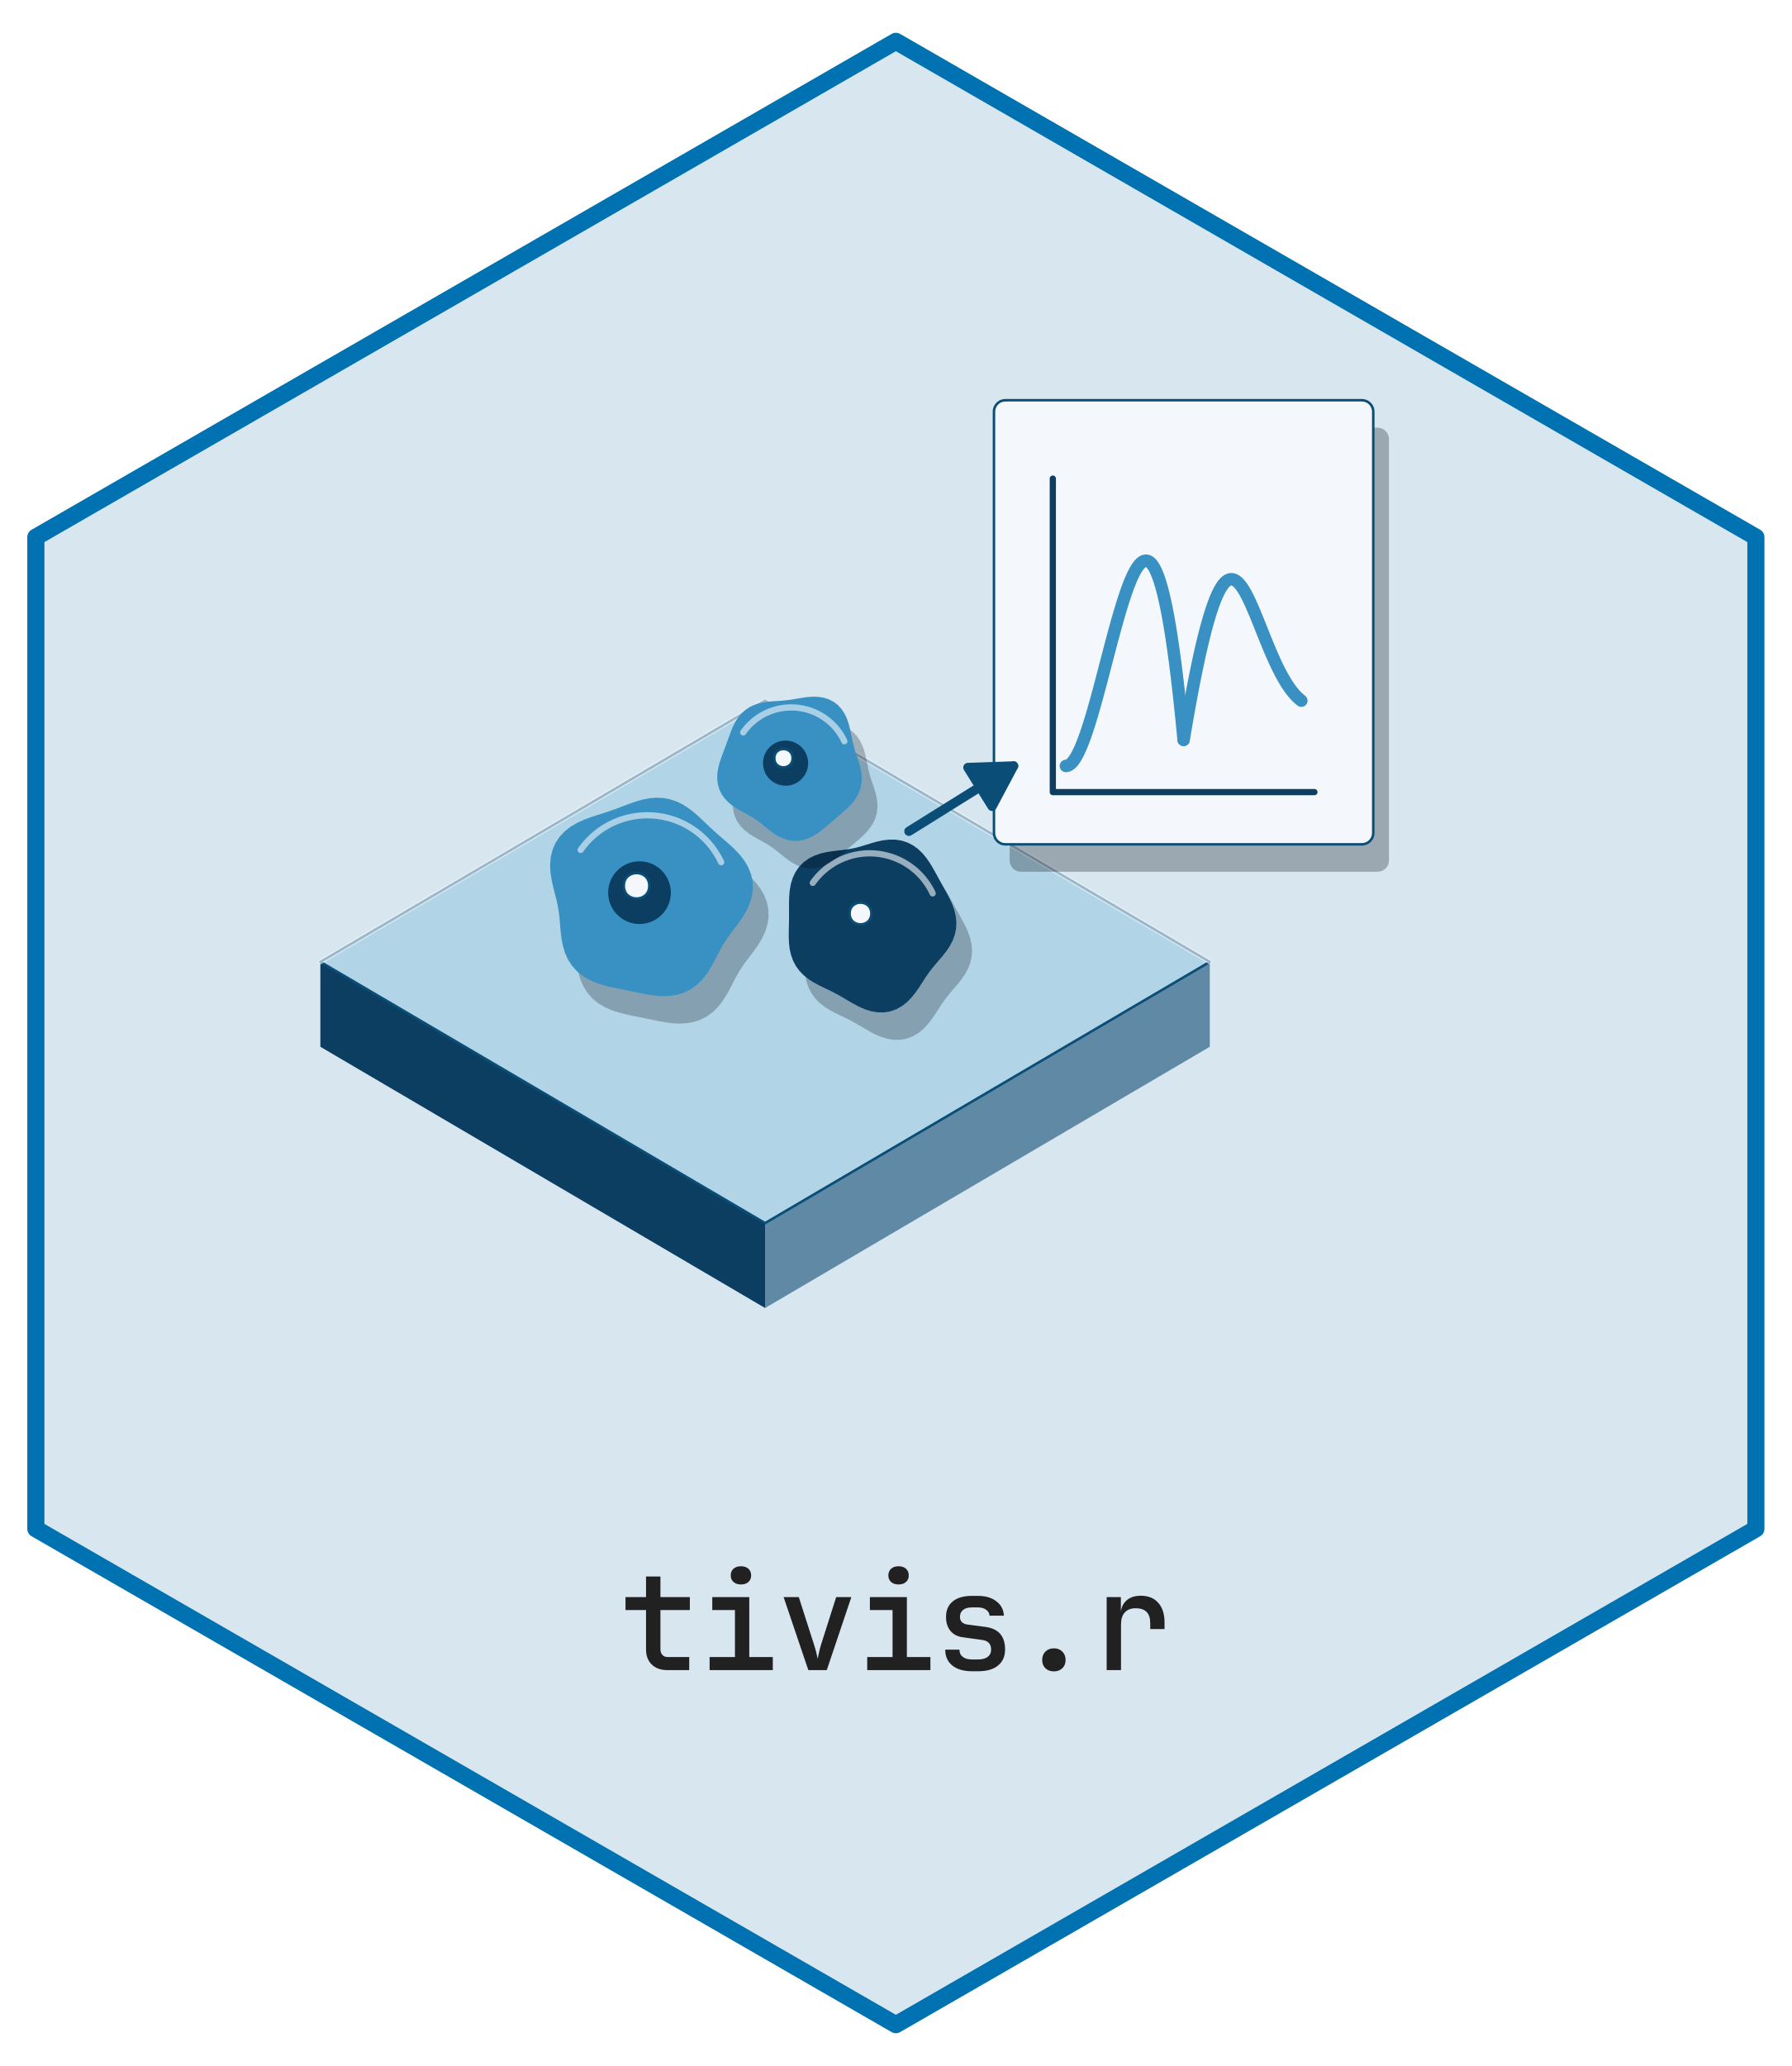
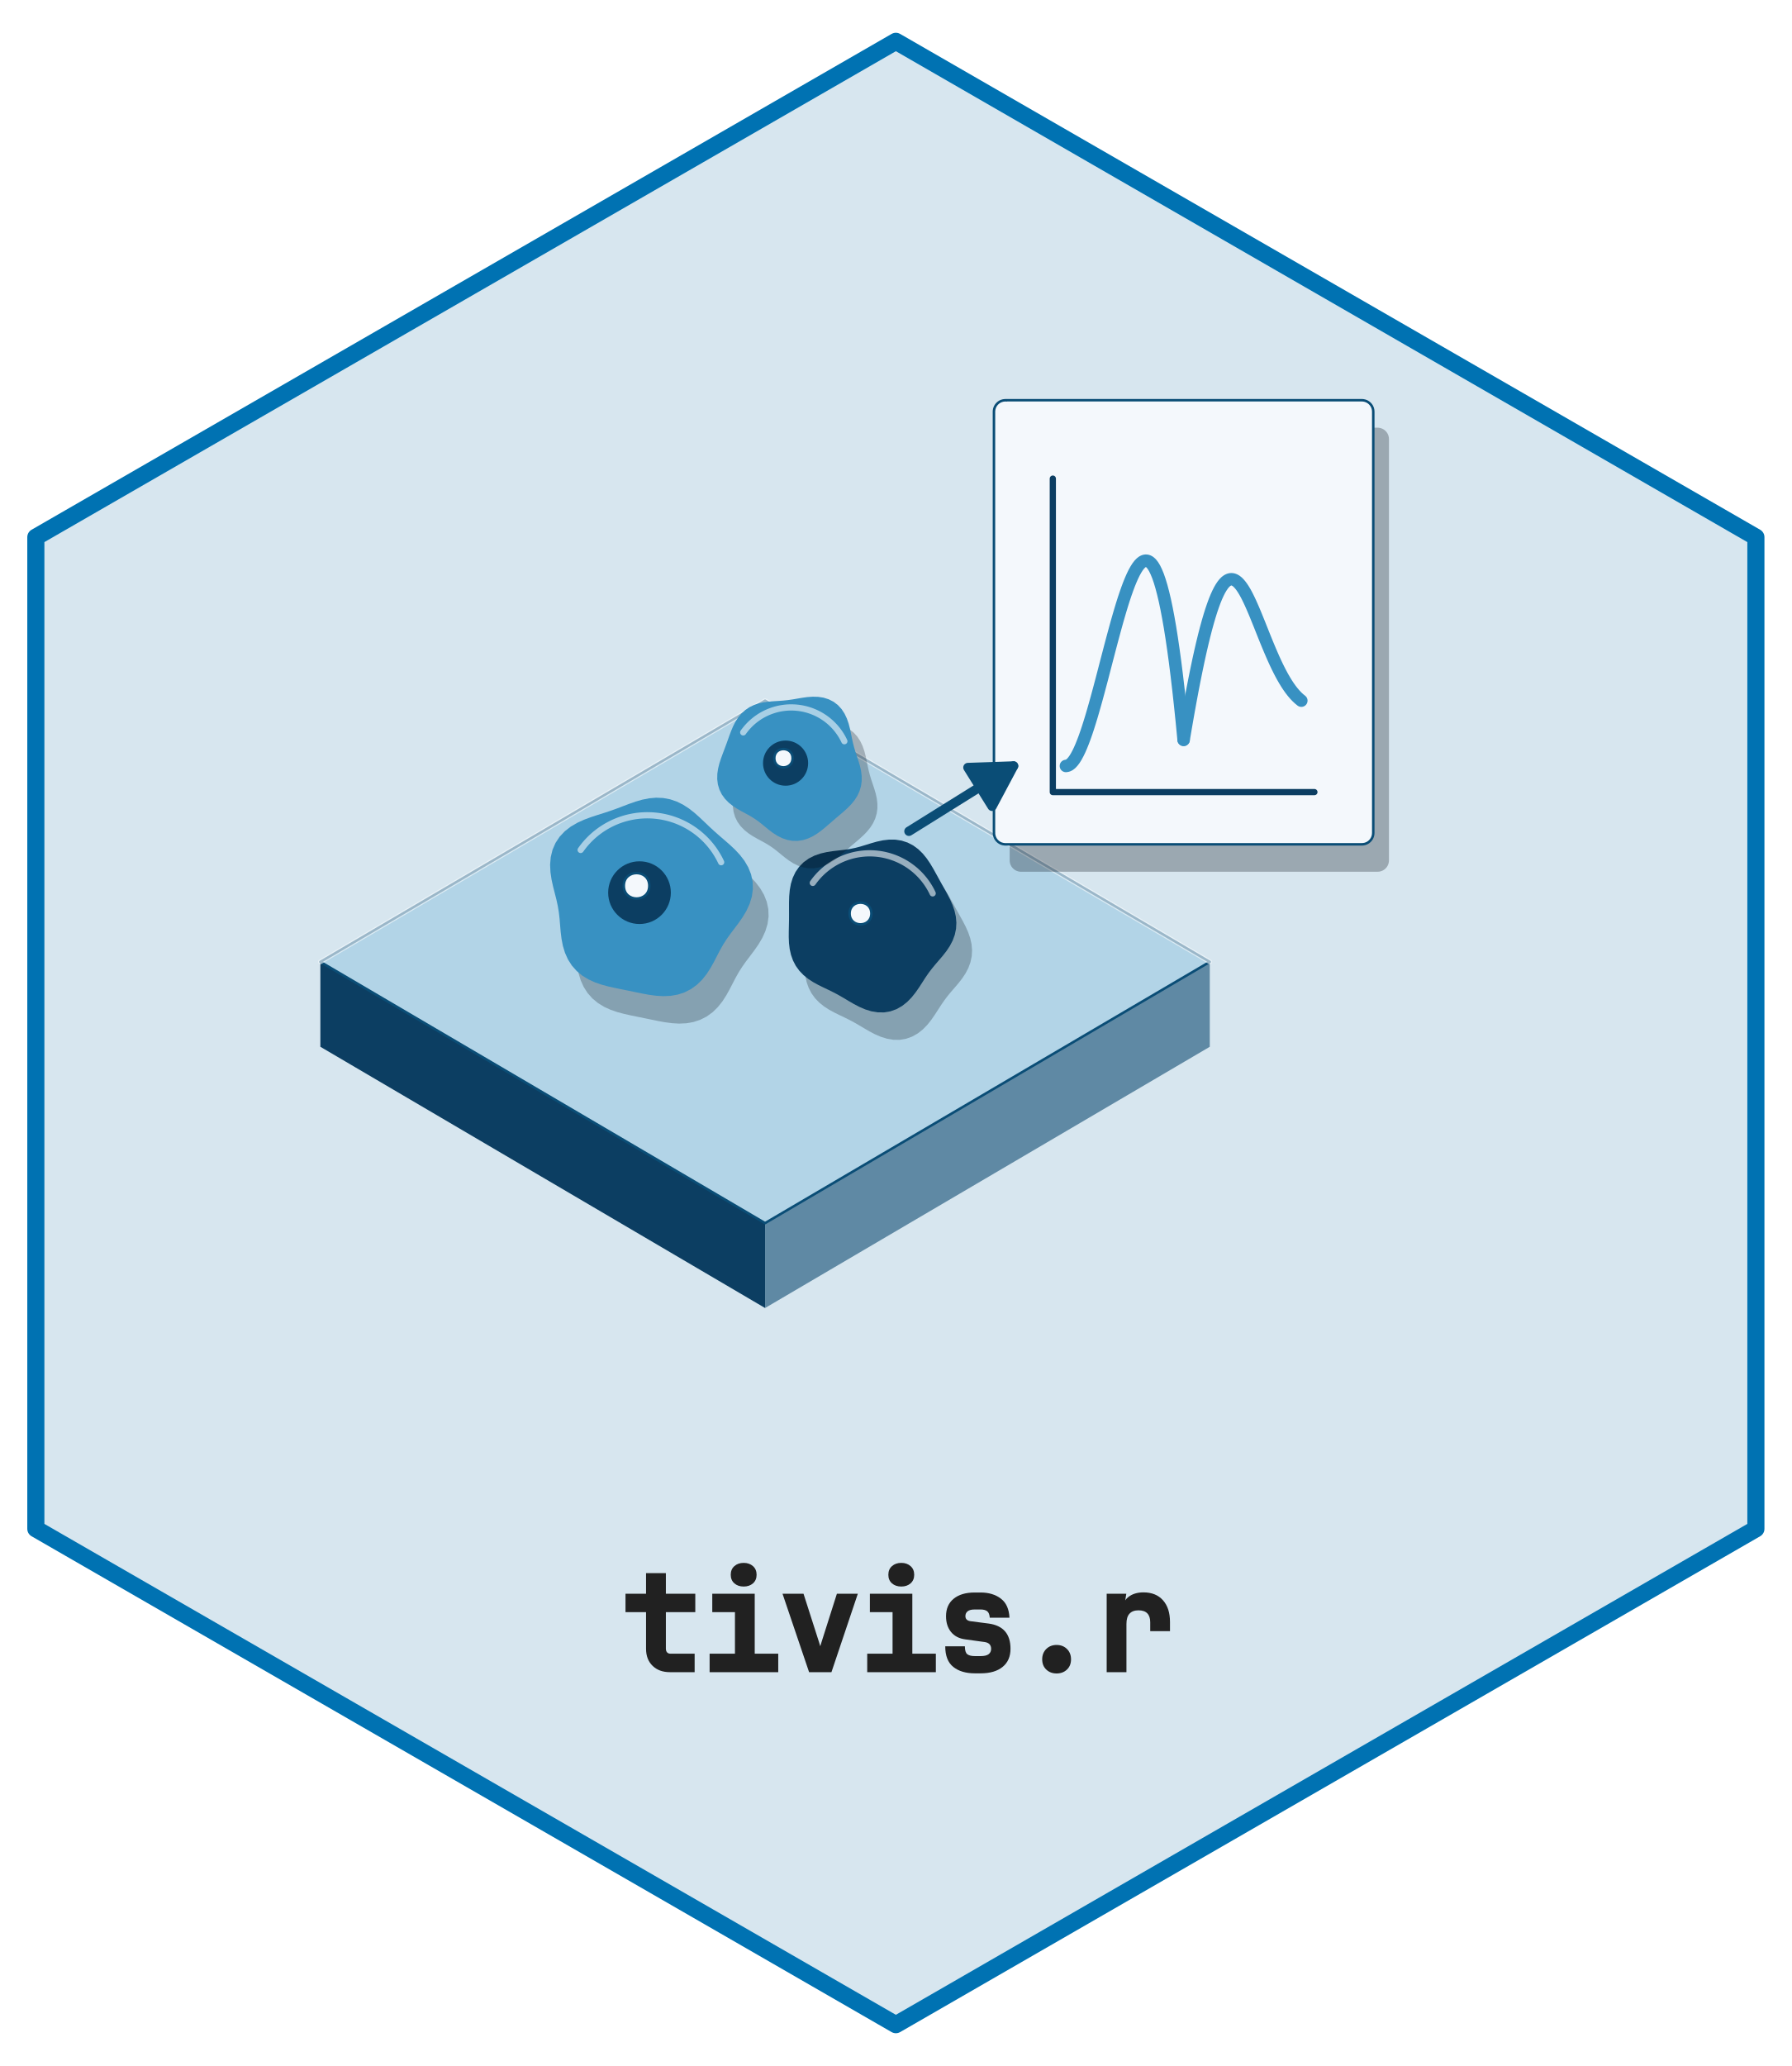
- <svg xmlns="http://www.w3.org/2000/svg" xmlns:xlink="http://www.w3.org/1999/xlink" width="432pt" height="498pt" viewBox="0 0 432 498">
+ <svg xmlns="http://www.w3.org/2000/svg" xmlns:xlink="http://www.w3.org/1999/xlink" width="432" height="498" viewBox="0 0 432 498">
  <defs>
    <g>
      <g id="glyph-0-0">
-         <path d="M 11.359 0 C 9.805 0 8.566 -0.445 7.641 -1.344 C 6.723 -2.238 6.266 -3.453 6.266 -4.984 L 6.266 -14.469 L 1.312 -14.469 L 1.312 -17.594 L 6.266 -17.594 L 6.266 -22.562 L 9.734 -22.562 L 9.734 -17.594 L 16.828 -17.594 L 16.828 -14.469 L 9.734 -14.469 L 9.734 -5.031 C 9.734 -4.469 9.891 -4.008 10.203 -3.656 C 10.523 -3.312 10.961 -3.141 11.516 -3.141 L 16.672 -3.141 L 16.672 0 Z M 11.359 0 " />
+         <path d="M 12.016 0 C 10.285 0 8.895 -0.508 7.844 -1.531 C 6.789 -2.551 6.266 -3.922 6.266 -5.641 L 6.266 -14.469 L 1.312 -14.469 L 1.312 -18.906 L 6.266 -18.906 L 6.266 -23.875 L 11.047 -23.875 L 11.047 -18.906 L 18.141 -18.906 L 18.141 -14.469 L 11.047 -14.469 L 11.047 -5.688 C 11.047 -5.289 11.145 -4.984 11.344 -4.766 C 11.539 -4.555 11.816 -4.453 12.172 -4.453 L 17.984 -4.453 L 17.984 0 Z M 12.016 0 " />
      </g>
      <g id="glyph-0-1">
-         <path d="M 2.594 0 L 2.594 -3.141 L 8.703 -3.141 L 8.703 -14.469 L 3.234 -14.469 L 3.234 -17.594 L 12.156 -17.594 L 12.156 -3.141 L 17.828 -3.141 L 17.828 0 Z M 10.156 -20.641 C 9.406 -20.641 8.805 -20.836 8.359 -21.234 C 7.91 -21.629 7.688 -22.156 7.688 -22.812 C 7.688 -23.5 7.91 -24.039 8.359 -24.438 C 8.805 -24.832 9.406 -25.031 10.156 -25.031 C 10.895 -25.031 11.488 -24.832 11.938 -24.438 C 12.383 -24.039 12.609 -23.5 12.609 -22.812 C 12.609 -22.156 12.383 -21.629 11.938 -21.234 C 11.488 -20.836 10.895 -20.641 10.156 -20.641 Z M 10.156 -20.641 " />
+         <path d="M 2.594 0 L 2.594 -4.453 L 8.703 -4.453 L 8.703 -14.469 L 3.234 -14.469 L 3.234 -18.906 L 13.469 -18.906 L 13.469 -4.453 L 19.141 -4.453 L 19.141 0 Z M 10.812 -20.641 C 9.895 -20.641 9.145 -20.895 8.562 -21.406 C 7.977 -21.926 7.688 -22.613 7.688 -23.469 C 7.688 -24.352 7.977 -25.051 8.562 -25.562 C 9.145 -26.082 9.895 -26.344 10.812 -26.344 C 11.719 -26.344 12.461 -26.082 13.047 -25.562 C 13.629 -25.051 13.922 -24.352 13.922 -23.469 C 13.922 -22.613 13.629 -21.926 13.047 -21.406 C 12.461 -20.895 11.719 -20.641 10.812 -20.641 Z M 10.812 -20.641 " />
      </g>
      <g id="glyph-0-2">
-         <path d="M 7.391 0 L 1.438 -17.594 L 5.094 -17.594 L 8.703 -6.344 C 8.922 -5.676 9.113 -5.016 9.281 -4.359 C 9.445 -3.711 9.57 -3.176 9.656 -2.75 C 9.75 -3.176 9.863 -3.711 10 -4.359 C 10.133 -5.016 10.312 -5.676 10.531 -6.344 L 14.109 -17.594 L 17.766 -17.594 L 11.844 0 Z M 7.391 0 " />
+         <path d="M 7.578 0 L 1.172 -18.906 L 6.234 -18.906 L 9.984 -7.203 C 10.203 -6.523 10.395 -5.852 10.562 -5.188 C 10.738 -4.52 10.66 -4.148 10.328 -4.078 C 9.984 -4.148 9.879 -4.516 10.016 -5.172 C 10.148 -5.836 10.332 -6.516 10.562 -7.203 L 14.281 -18.906 L 19.328 -18.906 L 12.969 0 Z M 7.578 0 " />
      </g>
      <g id="glyph-0-3">
-         <path d="M 8.891 0.281 C 6.867 0.281 5.281 -0.176 4.125 -1.094 C 2.977 -2.008 2.406 -3.285 2.406 -4.922 L 5.828 -4.922 C 5.828 -4.18 6.094 -3.602 6.625 -3.188 C 7.156 -2.77 7.91 -2.562 8.891 -2.562 L 10.297 -2.562 C 11.305 -2.562 12.086 -2.77 12.641 -3.188 C 13.191 -3.602 13.469 -4.191 13.469 -4.953 C 13.469 -6.297 12.754 -7.066 11.328 -7.266 L 6.688 -7.906 C 5.383 -8.07 4.375 -8.586 3.656 -9.453 C 2.945 -10.316 2.594 -11.441 2.594 -12.828 C 2.594 -14.43 3.133 -15.676 4.219 -16.562 C 5.312 -17.445 6.848 -17.891 8.828 -17.891 L 10.266 -17.891 C 12.109 -17.891 13.598 -17.453 14.734 -16.578 C 15.879 -15.703 16.484 -14.551 16.547 -13.125 L 13.094 -13.125 C 13.051 -13.695 12.773 -14.172 12.266 -14.547 C 11.766 -14.922 11.098 -15.109 10.266 -15.109 L 8.828 -15.109 C 7.91 -15.109 7.203 -14.906 6.703 -14.5 C 6.203 -14.094 5.953 -13.547 5.953 -12.859 C 5.953 -11.773 6.562 -11.145 7.781 -10.969 L 12.125 -10.406 C 15.258 -9.977 16.828 -8.172 16.828 -4.984 C 16.828 -3.305 16.258 -2.008 15.125 -1.094 C 14 -0.176 12.391 0.281 10.297 0.281 Z M 8.891 0.281 " />
+         <path d="M 9.547 0.281 C 7.367 0.281 5.633 -0.234 4.344 -1.266 C 3.051 -2.297 2.406 -3.953 2.406 -6.234 L 7.141 -6.234 C 7.141 -5.266 7.332 -4.629 7.719 -4.328 C 8.113 -4.023 8.723 -3.875 9.547 -3.875 L 10.953 -3.875 C 11.816 -3.875 12.453 -4.023 12.859 -4.328 C 13.266 -4.641 13.469 -5.066 13.469 -5.609 C 13.469 -6.566 12.941 -7.117 11.891 -7.266 L 7.25 -7.906 C 5.781 -8.094 4.633 -8.68 3.812 -9.672 C 3 -10.672 2.594 -11.941 2.594 -13.484 C 2.594 -15.297 3.207 -16.703 4.438 -17.703 C 5.664 -18.703 7.348 -19.203 9.484 -19.203 L 10.922 -19.203 C 12.91 -19.203 14.547 -18.707 15.828 -17.719 C 17.109 -16.738 17.797 -15.207 17.891 -13.125 L 13.141 -13.125 C 13.086 -13.906 12.875 -14.43 12.5 -14.703 C 12.133 -14.973 11.609 -15.109 10.922 -15.109 L 9.484 -15.109 C 8.723 -15.109 8.16 -14.961 7.797 -14.672 C 7.441 -14.379 7.266 -13.992 7.266 -13.516 C 7.266 -12.805 7.688 -12.395 8.531 -12.281 L 12.875 -11.719 C 16.383 -11.238 18.141 -9.211 18.141 -5.641 C 18.141 -3.754 17.504 -2.297 16.234 -1.266 C 14.961 -0.234 13.203 0.281 10.953 0.281 Z M 9.547 0.281 " />
      </g>
      <g id="glyph-0-4">
-         <path d="M 9.594 0.312 C 8.77 0.312 8.094 0.062 7.562 -0.438 C 7.039 -0.938 6.781 -1.602 6.781 -2.438 C 6.781 -3.27 7.039 -3.945 7.562 -4.469 C 8.094 -4.988 8.77 -5.25 9.594 -5.25 C 10.426 -5.25 11.102 -4.988 11.625 -4.469 C 12.156 -3.945 12.422 -3.27 12.422 -2.438 C 12.422 -1.602 12.156 -0.938 11.625 -0.438 C 11.102 0.062 10.426 0.312 9.594 0.312 Z M 9.594 0.312 " />
+         <path d="M 10.25 0.312 C 9.25 0.312 8.422 0 7.766 -0.625 C 7.109 -1.25 6.781 -2.07 6.781 -3.094 C 6.781 -4.113 7.109 -4.945 7.766 -5.594 C 8.422 -6.238 9.25 -6.562 10.25 -6.562 C 11.258 -6.562 12.094 -6.238 12.75 -5.594 C 13.406 -4.945 13.734 -4.113 13.734 -3.094 C 13.734 -2.07 13.406 -1.25 12.75 -0.625 C 12.094 0 11.258 0.312 10.25 0.312 Z M 10.25 0.312 " />
      </g>
      <g id="glyph-0-5">
-         <path d="M 3.328 0 L 3.328 -17.594 L 6.75 -17.594 L 6.75 -14.141 C 6.926 -15.316 7.426 -16.238 8.25 -16.906 C 9.082 -17.582 10.18 -17.922 11.547 -17.922 C 13.359 -17.922 14.766 -17.352 15.766 -16.219 C 16.773 -15.094 17.281 -13.504 17.281 -11.453 L 17.281 -9.891 L 13.828 -9.891 L 13.828 -11.359 C 13.828 -13.723 12.664 -14.906 10.344 -14.906 C 9.188 -14.906 8.301 -14.566 7.688 -13.891 C 7.082 -13.223 6.781 -12.25 6.781 -10.969 L 6.781 0 Z M 3.328 0 " />
+         <path d="M 3.328 0 L 3.328 -18.906 L 8.062 -18.906 L 7.406 -14.797 C 7.176 -16.203 7.535 -17.289 8.484 -18.062 C 9.441 -18.844 10.68 -19.234 12.203 -19.234 C 14.211 -19.234 15.781 -18.598 16.906 -17.328 C 18.031 -16.066 18.594 -14.328 18.594 -12.109 L 18.594 -9.891 L 13.828 -9.891 L 13.828 -12.016 C 13.828 -13.941 12.883 -14.906 11 -14.906 C 10.039 -14.906 9.316 -14.633 8.828 -14.094 C 8.336 -13.562 8.094 -12.738 8.094 -11.625 L 8.094 0 Z M 3.328 0 " />
      </g>
    </g>
  </defs>
  <path fill-rule="nonzero" fill="rgb(84.314%, 90.196%, 93.725%)" fill-opacity="1" stroke-width="4.125" stroke-linecap="round" stroke-linejoin="round" stroke="rgb(0%, 44.706%, 69.804%)" stroke-opacity="1" stroke-miterlimit="10" d="M 216 9.961 L 423.359 129.48 L 423.359 368.52 L 216 488.039 L 8.641 368.52 L 8.641 129.48 Z M 216 9.961 " />
  <path fill-rule="nonzero" fill="rgb(4.706%, 24.314%, 38.431%)" fill-opacity="1" d="M 77.242 231.855 L 184.465 294.824 L 184.465 315.289 L 77.242 252.32 Z M 77.242 231.855 " />
  <path fill-rule="nonzero" fill="rgb(37.255%, 53.725%, 64.314%)" fill-opacity="1" d="M 184.465 294.824 L 291.688 231.855 L 291.688 252.32 L 184.465 315.289 Z M 184.465 294.824 " />
  <path fill-rule="nonzero" fill="rgb(69.804%, 83.137%, 90.588%)" fill-opacity="1" stroke-width="0.6" stroke-linecap="round" stroke-linejoin="round" stroke="rgb(3.922%, 30.196%, 46.275%)" stroke-opacity="1" stroke-miterlimit="10" d="M 77.242 231.855 L 184.465 168.891 L 291.688 231.855 L 184.465 294.824 Z M 77.242 231.855 " />
  <path fill="none" stroke-width="1.125" stroke-linecap="round" stroke-linejoin="round" stroke="rgb(95.686%, 97.255%, 98.824%)" stroke-opacity="0.62" stroke-miterlimit="10" d="M 77.242 231.855 L 184.465 168.891 L 291.688 231.855 " />
  <path fill-rule="nonzero" fill="rgb(1.176%, 3.922%, 7.059%)" fill-opacity="0.251" d="M 185.059 222.727 L 185.309 220.93 L 185.246 219.125 L 184.867 217.359 L 184.199 215.68 L 183.285 214.113 L 182.184 212.68 L 180.965 211.379 L 179.688 210.188 L 178.414 209.074 L 177.168 208 L 175.965 206.938 L 174.797 205.855 L 173.641 204.75 L 172.461 203.637 L 171.227 202.539 L 169.906 201.504 L 168.484 200.582 L 166.961 199.828 L 165.352 199.281 L 163.68 198.969 L 161.977 198.895 L 160.285 199.039 L 158.625 199.371 L 157.02 199.836 L 155.465 200.383 L 153.953 200.957 L 152.465 201.52 L 150.965 202.055 L 149.438 202.559 L 147.863 203.059 L 146.246 203.59 L 144.602 204.199 L 142.973 204.941 L 141.406 205.855 L 139.973 206.969 L 138.727 208.285 L 137.727 209.789 L 137.004 211.449 L 136.574 213.215 L 136.418 215.027 L 136.5 216.844 L 136.766 218.613 L 137.141 220.316 L 137.555 221.941 L 137.945 223.5 L 138.277 225.016 L 138.527 226.527 L 138.699 228.055 L 138.832 229.633 L 138.969 231.262 L 139.172 232.934 L 139.504 234.625 L 140.008 236.289 L 140.727 237.887 L 141.668 239.359 L 142.824 240.664 L 144.168 241.777 L 145.656 242.691 L 147.242 243.414 L 148.879 243.973 L 150.531 244.41 L 152.168 244.777 L 153.789 245.105 L 155.395 245.434 L 157 245.766 L 158.625 246.102 L 160.285 246.402 L 161.984 246.633 L 163.719 246.734 L 165.465 246.656 L 167.188 246.355 L 168.852 245.809 L 170.41 245.012 L 171.824 243.98 L 173.078 242.754 L 174.168 241.391 L 175.102 239.941 L 175.918 238.473 L 176.668 237.027 L 177.395 235.629 L 178.152 234.293 L 178.973 233.004 L 179.875 231.734 L 180.852 230.445 L 181.863 229.098 L 182.863 227.664 L 183.777 226.121 L 184.531 224.469 Z M 185.059 222.727 " />
  <path fill-rule="nonzero" fill="rgb(21.961%, 56.863%, 76.078%)" fill-opacity="1" d="M 181.277 216.113 L 181.523 214.32 L 181.461 212.512 L 181.086 210.746 L 180.414 209.066 L 179.5 207.5 L 178.398 206.07 L 177.18 204.766 L 175.906 203.574 L 174.629 202.461 L 173.383 201.391 L 172.18 200.324 L 171.012 199.246 L 169.855 198.141 L 168.676 197.023 L 167.441 195.926 L 166.121 194.891 L 164.703 193.969 L 163.18 193.215 L 161.566 192.668 L 159.895 192.355 L 158.195 192.281 L 156.5 192.43 L 154.84 192.762 L 153.234 193.227 L 151.68 193.77 L 150.168 194.344 L 148.68 194.91 L 147.184 195.441 L 145.652 195.949 L 144.078 196.445 L 142.461 196.977 L 140.816 197.59 L 139.188 198.332 L 137.621 199.246 L 136.188 200.359 L 134.941 201.676 L 133.941 203.18 L 133.219 204.84 L 132.789 206.602 L 132.633 208.418 L 132.719 210.23 L 132.98 212 L 133.355 213.703 L 133.77 215.328 L 134.164 216.887 L 134.492 218.406 L 134.742 219.914 L 134.918 221.445 L 135.047 223.02 L 135.184 224.648 L 135.391 226.32 L 135.719 228.012 L 136.227 229.68 L 136.941 231.273 L 137.883 232.746 L 139.039 234.055 L 140.383 235.168 L 141.875 236.078 L 143.461 236.801 L 145.098 237.359 L 146.746 237.801 L 148.383 238.164 L 150.004 238.496 L 151.609 238.82 L 153.215 239.156 L 154.84 239.488 L 156.5 239.793 L 158.199 240.02 L 159.934 240.121 L 161.68 240.043 L 163.406 239.746 L 165.066 239.199 L 166.625 238.398 L 168.043 237.367 L 169.297 236.145 L 170.383 234.777 L 171.316 233.332 L 172.137 231.863 L 172.883 230.414 L 173.609 229.02 L 174.367 227.68 L 175.188 226.391 L 176.09 225.121 L 177.066 223.832 L 178.078 222.488 L 179.078 221.051 L 179.992 219.508 L 180.746 217.855 Z M 181.277 216.113 " />
  <path fill="none" stroke-width="1.5" stroke-linecap="round" stroke-linejoin="round" stroke="rgb(95.686%, 97.255%, 98.824%)" stroke-opacity="0.6" stroke-miterlimit="10" d="M 173.875 207.832 L 173.648 207.363 L 173.41 206.902 L 173.156 206.449 L 172.895 206 L 172.621 205.559 L 172.336 205.125 L 172.039 204.695 L 171.727 204.277 L 171.41 203.867 L 171.078 203.469 L 170.738 203.074 L 170.387 202.691 L 170.023 202.316 L 169.652 201.953 L 169.273 201.602 L 168.883 201.258 L 168.484 200.922 L 168.074 200.598 L 167.66 200.289 L 167.234 199.988 L 166.801 199.699 L 166.363 199.418 L 165.914 199.152 L 165.461 198.898 L 165 198.656 L 164.535 198.426 L 164.062 198.211 L 163.586 198.004 L 163.102 197.812 L 162.613 197.633 L 162.117 197.465 L 161.621 197.312 L 161.121 197.172 L 160.617 197.047 L 160.109 196.934 L 159.598 196.832 L 159.086 196.746 L 158.57 196.676 L 158.051 196.617 L 157.531 196.57 L 157.016 196.539 L 156.492 196.52 L 155.973 196.516 L 155.453 196.527 L 154.934 196.551 L 154.414 196.586 L 153.895 196.637 L 153.379 196.703 L 152.863 196.781 L 152.352 196.875 L 151.844 196.98 L 151.336 197.098 L 150.832 197.23 L 150.332 197.375 L 149.84 197.535 L 149.348 197.707 L 148.859 197.891 L 148.379 198.09 L 147.902 198.297 L 147.434 198.52 L 146.969 198.758 L 146.512 199.004 L 146.059 199.262 L 145.617 199.535 L 145.18 199.816 L 144.75 200.109 L 144.328 200.418 L 143.918 200.734 L 143.512 201.059 L 143.117 201.398 L 142.73 201.746 L 142.355 202.105 L 141.988 202.473 L 141.629 202.852 L 141.281 203.238 L 140.945 203.633 L 140.621 204.039 L 140.305 204.453 L 140 204.875 " />
  <path fill-rule="nonzero" fill="rgb(4.706%, 24.314%, 38.431%)" fill-opacity="1" d="M 161.746 215.172 C 161.746 219.344 158.363 222.727 154.188 222.727 C 150.016 222.727 146.633 219.344 146.633 215.172 C 146.633 210.996 150.016 207.613 154.188 207.613 C 158.363 207.613 161.746 210.996 161.746 215.172 " />
  <path fill-rule="nonzero" fill="rgb(95.686%, 97.255%, 98.824%)" fill-opacity="1" stroke-width="0.6" stroke-linecap="round" stroke-linejoin="round" stroke="rgb(3.922%, 30.196%, 46.275%)" stroke-opacity="1" stroke-miterlimit="10" d="M 156.551 213.52 C 156.551 217.609 150.41 217.609 150.41 213.52 C 150.41 209.426 156.551 209.426 156.551 213.52 " />
  <path fill-rule="nonzero" fill="rgb(1.176%, 3.922%, 7.059%)" fill-opacity="0.251" d="M 234.375 229.023 L 234.242 227.559 L 233.918 226.121 L 233.441 224.738 L 232.852 223.41 L 232.199 222.137 L 231.52 220.902 L 230.836 219.688 L 230.164 218.469 L 229.488 217.234 L 228.793 215.988 L 228.043 214.738 L 227.207 213.508 L 226.258 212.348 L 225.176 211.293 L 223.957 210.402 L 222.613 209.707 L 221.18 209.238 L 219.68 209.008 L 218.164 208.992 L 216.664 209.168 L 215.211 209.48 L 213.816 209.871 L 212.484 210.289 L 211.195 210.68 L 209.93 211.008 L 208.656 211.262 L 207.344 211.453 L 205.98 211.609 L 204.559 211.777 L 203.094 212.004 L 201.609 212.352 L 200.156 212.855 L 198.781 213.555 L 197.535 214.453 L 196.461 215.547 L 195.59 216.805 L 194.93 218.188 L 194.477 219.652 L 194.203 221.152 L 194.066 222.652 L 194.02 224.125 L 194.02 225.559 L 194.027 226.961 L 194.02 228.336 L 193.996 229.711 L 193.965 231.094 L 193.957 232.5 L 194.016 233.926 L 194.184 235.355 L 194.5 236.773 L 194.988 238.145 L 195.66 239.434 L 196.512 240.613 L 197.523 241.66 L 198.652 242.574 L 199.859 243.359 L 201.105 244.039 L 202.352 244.656 L 203.582 245.242 L 204.785 245.836 L 205.965 246.469 L 207.148 247.148 L 208.359 247.867 L 209.621 248.602 L 210.953 249.301 L 212.367 249.91 L 213.855 250.375 L 215.391 250.633 L 216.945 250.645 L 218.477 250.387 L 219.938 249.863 L 221.289 249.098 L 222.516 248.129 L 223.602 247.012 L 224.555 245.812 L 225.402 244.586 L 226.184 243.379 L 226.934 242.223 L 227.691 241.121 L 228.484 240.07 L 229.328 239.051 L 230.215 238.027 L 231.117 236.965 L 231.996 235.836 L 232.805 234.621 L 233.48 233.316 L 233.988 231.934 L 234.293 230.492 Z M 234.375 229.023 " />
  <path fill-rule="nonzero" fill="rgb(4.706%, 24.314%, 38.431%)" fill-opacity="1" d="M 230.59 222.41 L 230.461 220.945 L 230.137 219.512 L 229.656 218.125 L 229.066 216.801 L 228.414 215.527 L 227.734 214.289 L 227.051 213.074 L 226.379 211.855 L 225.703 210.625 L 225.008 209.375 L 224.258 208.125 L 223.422 206.898 L 222.473 205.734 L 221.391 204.684 L 220.172 203.789 L 218.832 203.098 L 217.395 202.629 L 215.895 202.395 L 214.379 202.383 L 212.879 202.555 L 211.426 202.867 L 210.031 203.262 L 208.699 203.676 L 207.41 204.066 L 206.145 204.395 L 204.871 204.652 L 203.559 204.844 L 202.195 205 L 200.773 205.164 L 199.309 205.395 L 197.828 205.738 L 196.371 206.246 L 194.996 206.941 L 193.75 207.84 L 192.676 208.934 L 191.805 210.191 L 191.145 211.574 L 190.691 213.039 L 190.418 214.539 L 190.281 216.039 L 190.238 217.512 L 190.238 218.949 L 190.242 220.348 L 190.238 221.727 L 190.211 223.098 L 190.18 224.484 L 190.172 225.887 L 190.23 227.312 L 190.398 228.746 L 190.715 230.164 L 191.203 231.531 L 191.875 232.82 L 192.73 234 L 193.738 235.047 L 194.867 235.961 L 196.074 236.746 L 197.32 237.43 L 198.57 238.043 L 199.797 238.629 L 201 239.227 L 202.184 239.855 L 203.367 240.535 L 204.574 241.258 L 205.836 241.988 L 207.172 242.688 L 208.582 243.301 L 210.07 243.762 L 211.609 244.02 L 213.16 244.031 L 214.691 243.777 L 216.152 243.254 L 217.508 242.484 L 218.73 241.516 L 219.816 240.402 L 220.77 239.203 L 221.621 237.977 L 222.398 236.77 L 223.148 235.609 L 223.906 234.508 L 224.703 233.461 L 225.547 232.441 L 226.43 231.414 L 227.336 230.352 L 228.215 229.223 L 229.02 228.008 L 229.699 226.707 L 230.207 225.324 L 230.508 223.883 Z M 230.59 222.41 " />
  <path fill="none" stroke-width="1.5" stroke-linecap="round" stroke-linejoin="round" stroke="rgb(95.686%, 97.255%, 98.824%)" stroke-opacity="0.6" stroke-miterlimit="10" d="M 224.875 215.344 L 224.684 214.945 L 224.48 214.551 L 224.266 214.16 L 224.039 213.777 L 223.805 213.402 L 223.562 213.031 L 223.309 212.668 L 223.043 212.312 L 222.773 211.961 L 222.488 211.621 L 222.199 211.285 L 221.898 210.957 L 221.59 210.637 L 221.273 210.328 L 220.949 210.027 L 220.617 209.73 L 220.273 209.449 L 219.926 209.172 L 219.57 208.906 L 219.211 208.648 L 218.84 208.402 L 218.465 208.164 L 218.086 207.938 L 217.699 207.719 L 217.305 207.516 L 216.906 207.316 L 216.504 207.133 L 216.094 206.957 L 215.684 206.793 L 215.266 206.641 L 214.844 206.5 L 214.422 206.367 L 213.992 206.25 L 213.562 206.141 L 213.129 206.043 L 212.691 205.957 L 212.254 205.883 L 211.816 205.824 L 211.375 205.773 L 210.93 205.734 L 210.488 205.707 L 210.043 205.691 L 209.602 205.688 L 209.156 205.695 L 208.711 205.715 L 208.27 205.75 L 207.828 205.793 L 207.387 205.848 L 206.949 205.914 L 206.512 205.992 L 206.074 206.082 L 205.645 206.184 L 205.215 206.297 L 204.789 206.422 L 204.363 206.555 L 203.945 206.703 L 203.531 206.859 L 203.121 207.027 L 202.715 207.207 L 202.312 207.398 L 201.918 207.598 L 201.527 207.809 L 201.141 208.031 L 200.762 208.262 L 200.391 208.504 L 200.023 208.754 L 199.664 209.016 L 199.312 209.285 L 198.969 209.566 L 198.629 209.852 L 198.301 210.148 L 197.98 210.457 L 197.664 210.77 L 197.359 211.094 L 197.066 211.422 L 196.777 211.762 L 196.5 212.105 L 196.23 212.461 L 195.969 212.82 " />
  <path fill-rule="nonzero" fill="rgb(4.706%, 24.314%, 38.431%)" fill-opacity="1" d="M 214.527 221.605 C 214.527 225.168 211.641 228.055 208.078 228.055 C 204.516 228.055 201.629 225.168 201.629 221.605 C 201.629 218.043 204.516 215.156 208.078 215.156 C 211.641 215.156 214.527 218.043 214.527 221.605 " />
  <path fill-rule="nonzero" fill="rgb(95.686%, 97.255%, 98.824%)" fill-opacity="1" stroke-width="0.6" stroke-linecap="round" stroke-linejoin="round" stroke="rgb(3.922%, 30.196%, 46.275%)" stroke-opacity="1" stroke-miterlimit="10" d="M 210.094 220.195 C 210.094 223.688 204.852 223.688 204.852 220.195 C 204.852 216.703 210.094 216.703 210.094 220.195 " />
  <path fill-rule="nonzero" fill="rgb(1.176%, 3.922%, 7.059%)" fill-opacity="0.251" d="M 211.129 191.242 L 210.789 190.098 L 210.422 188.992 L 210.062 187.914 L 209.738 186.848 L 209.453 185.762 L 209.211 184.648 L 208.977 183.484 L 208.723 182.281 L 208.402 181.051 L 207.977 179.82 L 207.414 178.633 L 206.691 177.531 L 205.805 176.566 L 204.762 175.77 L 203.598 175.172 L 202.344 174.781 L 201.043 174.582 L 199.73 174.547 L 198.441 174.641 L 197.191 174.812 L 195.992 175.012 L 194.84 175.207 L 193.711 175.367 L 192.594 175.484 L 191.469 175.566 L 190.316 175.641 L 189.141 175.734 L 187.945 175.891 L 186.75 176.148 L 185.582 176.539 L 184.477 177.078 L 183.453 177.77 L 182.547 178.602 L 181.762 179.551 L 181.098 180.586 L 180.543 181.672 L 180.074 182.781 L 179.656 183.895 L 179.262 184.996 L 178.867 186.094 L 178.457 187.188 L 178.035 188.301 L 177.617 189.445 L 177.234 190.633 L 176.926 191.863 L 176.738 193.133 L 176.707 194.422 L 176.871 195.695 L 177.234 196.93 L 177.805 198.082 L 178.559 199.133 L 179.461 200.062 L 180.465 200.871 L 181.523 201.566 L 182.594 202.176 L 183.637 202.738 L 184.633 203.289 L 185.574 203.863 L 186.477 204.484 L 187.355 205.164 L 188.246 205.895 L 189.176 206.652 L 190.168 207.398 L 191.238 208.082 L 192.391 208.652 L 193.609 209.066 L 194.875 209.289 L 196.156 209.301 L 197.422 209.105 L 198.645 208.715 L 199.801 208.164 L 200.883 207.496 L 201.891 206.75 L 202.844 205.969 L 203.754 205.184 L 204.645 204.41 L 205.535 203.652 L 206.434 202.895 L 207.332 202.117 L 208.223 201.305 L 209.07 200.426 L 209.844 199.465 L 210.508 198.422 L 211.023 197.301 L 211.375 196.113 L 211.547 194.891 L 211.543 193.652 L 211.395 192.434 Z M 211.129 191.242 " />
  <path fill-rule="nonzero" fill="rgb(21.961%, 56.863%, 76.078%)" fill-opacity="1" d="M 207.344 184.633 L 207.004 183.484 L 206.637 182.379 L 206.277 181.305 L 205.953 180.234 L 205.672 179.152 L 205.426 178.035 L 205.191 176.875 L 204.938 175.672 L 204.617 174.438 L 204.191 173.207 L 203.629 172.02 L 202.906 170.918 L 202.02 169.953 L 200.98 169.16 L 199.812 168.562 L 198.559 168.168 L 197.258 167.969 L 195.945 167.938 L 194.656 168.027 L 193.406 168.199 L 192.211 168.402 L 191.055 168.598 L 189.93 168.758 L 188.812 168.875 L 187.684 168.957 L 186.535 169.027 L 185.355 169.121 L 184.16 169.277 L 182.965 169.539 L 181.801 169.926 L 180.691 170.465 L 179.672 171.156 L 178.762 171.988 L 177.977 172.938 L 177.312 173.973 L 176.762 175.059 L 176.289 176.172 L 175.871 177.281 L 175.477 178.387 L 175.082 179.48 L 174.672 180.578 L 174.25 181.691 L 173.832 182.836 L 173.449 184.02 L 173.141 185.254 L 172.953 186.523 L 172.926 187.809 L 173.086 189.086 L 173.453 190.316 L 174.02 191.473 L 174.773 192.523 L 175.676 193.453 L 176.68 194.258 L 177.738 194.953 L 178.809 195.566 L 179.852 196.129 L 180.848 196.676 L 181.789 197.25 L 182.691 197.875 L 183.574 198.555 L 184.461 199.285 L 185.391 200.043 L 186.383 200.785 L 187.453 201.469 L 188.605 202.043 L 189.824 202.457 L 191.09 202.68 L 192.371 202.691 L 193.637 202.492 L 194.859 202.102 L 196.016 201.551 L 197.098 200.883 L 198.105 200.141 L 199.059 199.359 L 199.969 198.574 L 200.863 197.801 L 201.75 197.039 L 202.648 196.281 L 203.551 195.508 L 204.438 194.691 L 205.285 193.812 L 206.059 192.855 L 206.723 191.812 L 207.242 190.688 L 207.59 189.504 L 207.762 188.277 L 207.758 187.043 L 207.609 185.82 Z M 207.344 184.633 " />
  <path fill="none" stroke-width="1.5" stroke-linecap="round" stroke-linejoin="round" stroke="rgb(95.686%, 97.255%, 98.824%)" stroke-opacity="0.6" stroke-miterlimit="10" d="M 203.582 178.668 L 203.418 178.332 L 203.246 178 L 203.066 177.672 L 202.879 177.348 L 202.68 177.031 L 202.473 176.719 L 202.258 176.41 L 202.035 176.109 L 201.805 175.812 L 201.57 175.527 L 201.324 175.242 L 201.07 174.969 L 200.809 174.699 L 200.543 174.438 L 200.27 174.18 L 199.988 173.934 L 199.699 173.691 L 199.406 173.461 L 199.105 173.234 L 198.801 173.02 L 198.492 172.812 L 198.172 172.609 L 197.852 172.418 L 197.523 172.234 L 197.195 172.062 L 196.859 171.895 L 196.516 171.738 L 196.172 171.594 L 195.824 171.453 L 195.473 171.324 L 195.117 171.203 L 194.762 171.094 L 194.398 170.992 L 194.035 170.902 L 193.672 170.82 L 193.301 170.75 L 192.934 170.688 L 192.562 170.633 L 192.191 170.594 L 191.816 170.559 L 191.441 170.535 L 191.066 170.523 L 190.691 170.52 L 190.32 170.527 L 189.945 170.543 L 189.57 170.57 L 189.199 170.609 L 188.824 170.656 L 188.457 170.711 L 188.086 170.777 L 187.719 170.852 L 187.355 170.938 L 186.992 171.035 L 186.633 171.141 L 186.277 171.254 L 185.922 171.379 L 185.57 171.512 L 185.227 171.652 L 184.883 171.805 L 184.543 171.965 L 184.211 172.133 L 183.879 172.312 L 183.555 172.496 L 183.234 172.691 L 182.922 172.898 L 182.613 173.109 L 182.309 173.328 L 182.012 173.555 L 181.723 173.793 L 181.438 174.035 L 181.16 174.285 L 180.887 174.543 L 180.625 174.809 L 180.367 175.082 L 180.117 175.359 L 179.875 175.645 L 179.641 175.938 L 179.41 176.234 L 179.191 176.539 " />
  <path fill-rule="nonzero" fill="rgb(4.706%, 24.314%, 38.431%)" fill-opacity="1" d="M 194.848 183.953 C 194.848 186.957 192.414 189.391 189.41 189.391 C 186.402 189.391 183.969 186.957 183.969 183.953 C 183.969 180.945 186.402 178.512 189.41 178.512 C 192.414 178.512 194.848 180.945 194.848 183.953 " />
  <path fill-rule="nonzero" fill="rgb(95.686%, 97.255%, 98.824%)" fill-opacity="1" stroke-width="0.6" stroke-linecap="round" stroke-linejoin="round" stroke="rgb(3.922%, 30.196%, 46.275%)" stroke-opacity="1" stroke-miterlimit="10" d="M 191.109 182.762 C 191.109 185.707 186.688 185.707 186.688 182.762 C 186.688 179.816 191.109 179.816 191.109 182.762 " />
  <path fill-rule="nonzero" fill="rgb(1.176%, 3.922%, 7.059%)" fill-opacity="0.278" d="M 246.18 210.133 L 332.148 210.133 L 332.035 210.133 L 332.477 210.113 L 332.91 210.023 L 333.324 209.867 L 333.707 209.648 L 334.047 209.367 L 334.34 209.039 L 334.578 208.664 L 334.75 208.258 L 334.855 207.828 L 334.891 207.391 L 334.891 105.832 L 334.855 105.395 L 334.75 104.965 L 334.578 104.559 L 334.34 104.184 L 334.047 103.855 L 333.707 103.574 L 333.324 103.355 L 332.91 103.199 L 332.477 103.109 L 332.148 103.09 L 246.18 103.09 L 246.512 103.109 L 246.07 103.09 L 245.633 103.145 L 245.207 103.27 L 244.809 103.457 L 244.445 103.707 L 244.125 104.012 L 243.859 104.367 L 243.656 104.758 L 243.516 105.176 L 243.445 105.613 L 243.438 105.832 L 243.438 207.391 L 243.445 207.168 L 243.445 207.609 L 243.516 208.047 L 243.656 208.465 L 243.859 208.855 L 244.125 209.207 L 244.445 209.516 L 244.809 209.766 L 245.207 209.953 L 245.633 210.078 L 246.07 210.133 Z M 246.18 210.133 " />
  <path fill-rule="nonzero" fill="rgb(95.686%, 97.255%, 98.824%)" fill-opacity="1" stroke-width="0.6" stroke-linecap="round" stroke-linejoin="round" stroke="rgb(3.922%, 30.196%, 46.275%)" stroke-opacity="1" stroke-miterlimit="10" d="M 242.395 203.523 L 328.363 203.523 L 328.254 203.52 L 328.695 203.5 L 329.125 203.414 L 329.539 203.258 L 329.922 203.035 L 330.262 202.758 L 330.555 202.426 L 330.793 202.055 L 330.965 201.648 L 331.07 201.219 L 331.105 200.777 L 331.105 99.223 L 331.07 98.781 L 330.965 98.352 L 330.793 97.945 L 330.555 97.574 L 330.262 97.242 L 329.922 96.965 L 329.539 96.742 L 329.125 96.586 L 328.695 96.496 L 328.363 96.477 L 242.395 96.477 L 242.727 96.496 L 242.285 96.48 L 241.848 96.535 L 241.422 96.656 L 241.023 96.844 L 240.66 97.098 L 240.344 97.402 L 240.078 97.754 L 239.871 98.145 L 239.73 98.566 L 239.66 99 L 239.652 99.223 L 239.652 200.777 L 239.66 200.559 L 239.66 201 L 239.73 201.434 L 239.871 201.852 L 240.078 202.246 L 240.344 202.598 L 240.66 202.902 L 241.023 203.152 L 241.422 203.344 L 241.848 203.465 L 242.285 203.52 Z M 242.395 203.523 " />
  <path fill="none" stroke-width="1.5" stroke-linecap="round" stroke-linejoin="round" stroke="rgb(4.706%, 24.314%, 38.431%)" stroke-opacity="1" stroke-miterlimit="10" d="M 253.844 115.367 L 253.844 190.93 L 316.914 190.93 " />
  <path fill="none" stroke-width="3" stroke-linecap="round" stroke-linejoin="round" stroke="rgb(21.961%, 56.863%, 76.078%)" stroke-opacity="1" stroke-miterlimit="10" d="M 256.996 184.633 L 257.406 184.566 L 257.82 184.371 L 258.23 184.051 L 258.641 183.613 L 259.055 183.066 L 259.465 182.41 L 259.875 181.656 L 260.289 180.805 L 260.699 179.867 L 261.109 178.844 L 261.523 177.746 L 261.934 176.574 L 262.344 175.34 L 262.754 174.043 L 263.168 172.691 L 263.578 171.289 L 263.988 169.848 L 264.402 168.367 L 264.812 166.855 L 265.223 165.32 L 265.637 163.762 L 266.047 162.191 L 266.867 159.027 L 267.281 157.449 L 267.691 155.879 L 268.102 154.324 L 268.516 152.789 L 268.926 151.281 L 269.336 149.801 L 269.75 148.363 L 270.16 146.965 L 270.57 145.621 L 270.98 144.328 L 271.395 143.094 L 271.805 141.93 L 272.215 140.836 L 272.629 139.82 L 273.039 138.891 L 273.449 138.047 L 273.863 137.301 L 274.273 136.652 L 274.684 136.113 L 275.098 135.688 L 275.508 135.375 L 275.918 135.191 L 276.328 135.137 L 276.742 135.215 L 277.152 135.434 L 277.562 135.801 L 277.977 136.324 L 278.387 137 L 278.797 137.844 L 279.211 138.855 L 279.621 140.043 L 280.031 141.414 L 280.441 142.969 L 280.855 144.719 L 281.266 146.668 L 281.676 148.82 L 282.09 151.18 L 282.5 153.758 L 282.91 156.559 L 283.324 159.586 L 283.734 162.848 L 284.145 166.348 L 284.555 170.09 L 284.969 174.086 L 285.379 178.336 " />
  <path fill="none" stroke-width="3" stroke-linecap="round" stroke-linejoin="round" stroke="rgb(21.961%, 56.863%, 76.078%)" stroke-opacity="1" stroke-miterlimit="10" d="M 285.379 178.336 L 285.922 175.133 L 286.453 172.094 L 286.973 169.215 L 287.48 166.492 L 287.98 163.922 L 288.469 161.504 L 288.945 159.234 L 289.414 157.105 L 289.875 155.117 L 290.324 153.27 L 290.766 151.551 L 291.203 149.965 L 291.629 148.508 L 292.047 147.172 L 292.461 145.961 L 292.863 144.863 L 293.262 143.883 L 293.656 143.012 L 294.043 142.246 L 294.426 141.59 L 294.801 141.031 L 295.172 140.57 L 295.539 140.203 L 295.906 139.93 L 296.266 139.746 L 296.621 139.641 L 296.977 139.621 L 297.328 139.68 L 297.676 139.812 L 298.023 140.016 L 298.367 140.289 L 298.711 140.629 L 299.055 141.027 L 299.398 141.484 L 299.742 142 L 300.086 142.562 L 300.43 143.176 L 300.773 143.836 L 301.117 144.539 L 301.465 145.277 L 301.812 146.055 L 302.164 146.859 L 302.52 147.699 L 302.875 148.559 L 303.234 149.445 L 303.602 150.348 L 303.969 151.27 L 304.34 152.203 L 304.715 153.145 L 305.098 154.094 L 305.484 155.043 L 305.879 155.992 L 306.277 156.938 L 306.684 157.879 L 307.094 158.809 L 307.512 159.723 L 307.938 160.621 L 308.375 161.5 L 308.816 162.355 L 309.266 163.184 L 309.727 163.98 L 310.195 164.746 L 310.672 165.473 L 311.16 166.16 L 311.66 166.805 L 312.168 167.406 L 312.688 167.953 L 313.219 168.449 L 313.762 168.891 " />
  <path fill="none" stroke-width="2.25" stroke-linecap="round" stroke-linejoin="round" stroke="rgb(3.922%, 30.196%, 46.275%)" stroke-opacity="1" stroke-miterlimit="10" d="M 219.152 200.375 L 244.383 184.633 " />
  <path fill-rule="nonzero" fill="rgb(3.922%, 30.196%, 46.275%)" fill-opacity="1" stroke-width="2.25" stroke-linecap="round" stroke-linejoin="round" stroke="rgb(3.922%, 30.196%, 46.275%)" stroke-opacity="1" stroke-miterlimit="10" d="M 239.203 194.359 L 244.383 184.633 L 233.371 185.008 Z M 239.203 194.359 " />
  <g fill="rgb(12.941%, 12.941%, 12.941%)" fill-opacity="1">
-     <use xlink:href="#glyph-0-0" x="149.5" y="402.569" />
-     <use xlink:href="#glyph-0-1" x="168.5" y="402.569" />
-     <use xlink:href="#glyph-0-2" x="187.5" y="402.569" />
-     <use xlink:href="#glyph-0-1" x="206.5" y="402.569" />
-     <use xlink:href="#glyph-0-3" x="225.5" y="402.569" />
-     <use xlink:href="#glyph-0-4" x="244.5" y="402.569" />
-     <use xlink:href="#glyph-0-5" x="263.5" y="402.569" />
+     <use xlink:href="#glyph-0-0" x="149.5" y="403.069" />
+     <use xlink:href="#glyph-0-1" x="168.5" y="403.069" />
+     <use xlink:href="#glyph-0-2" x="187.5" y="403.069" />
+     <use xlink:href="#glyph-0-1" x="206.5" y="403.069" />
+     <use xlink:href="#glyph-0-3" x="225.5" y="403.069" />
+     <use xlink:href="#glyph-0-4" x="244.5" y="403.069" />
+     <use xlink:href="#glyph-0-5" x="263.5" y="403.069" />
  </g>
</svg>
